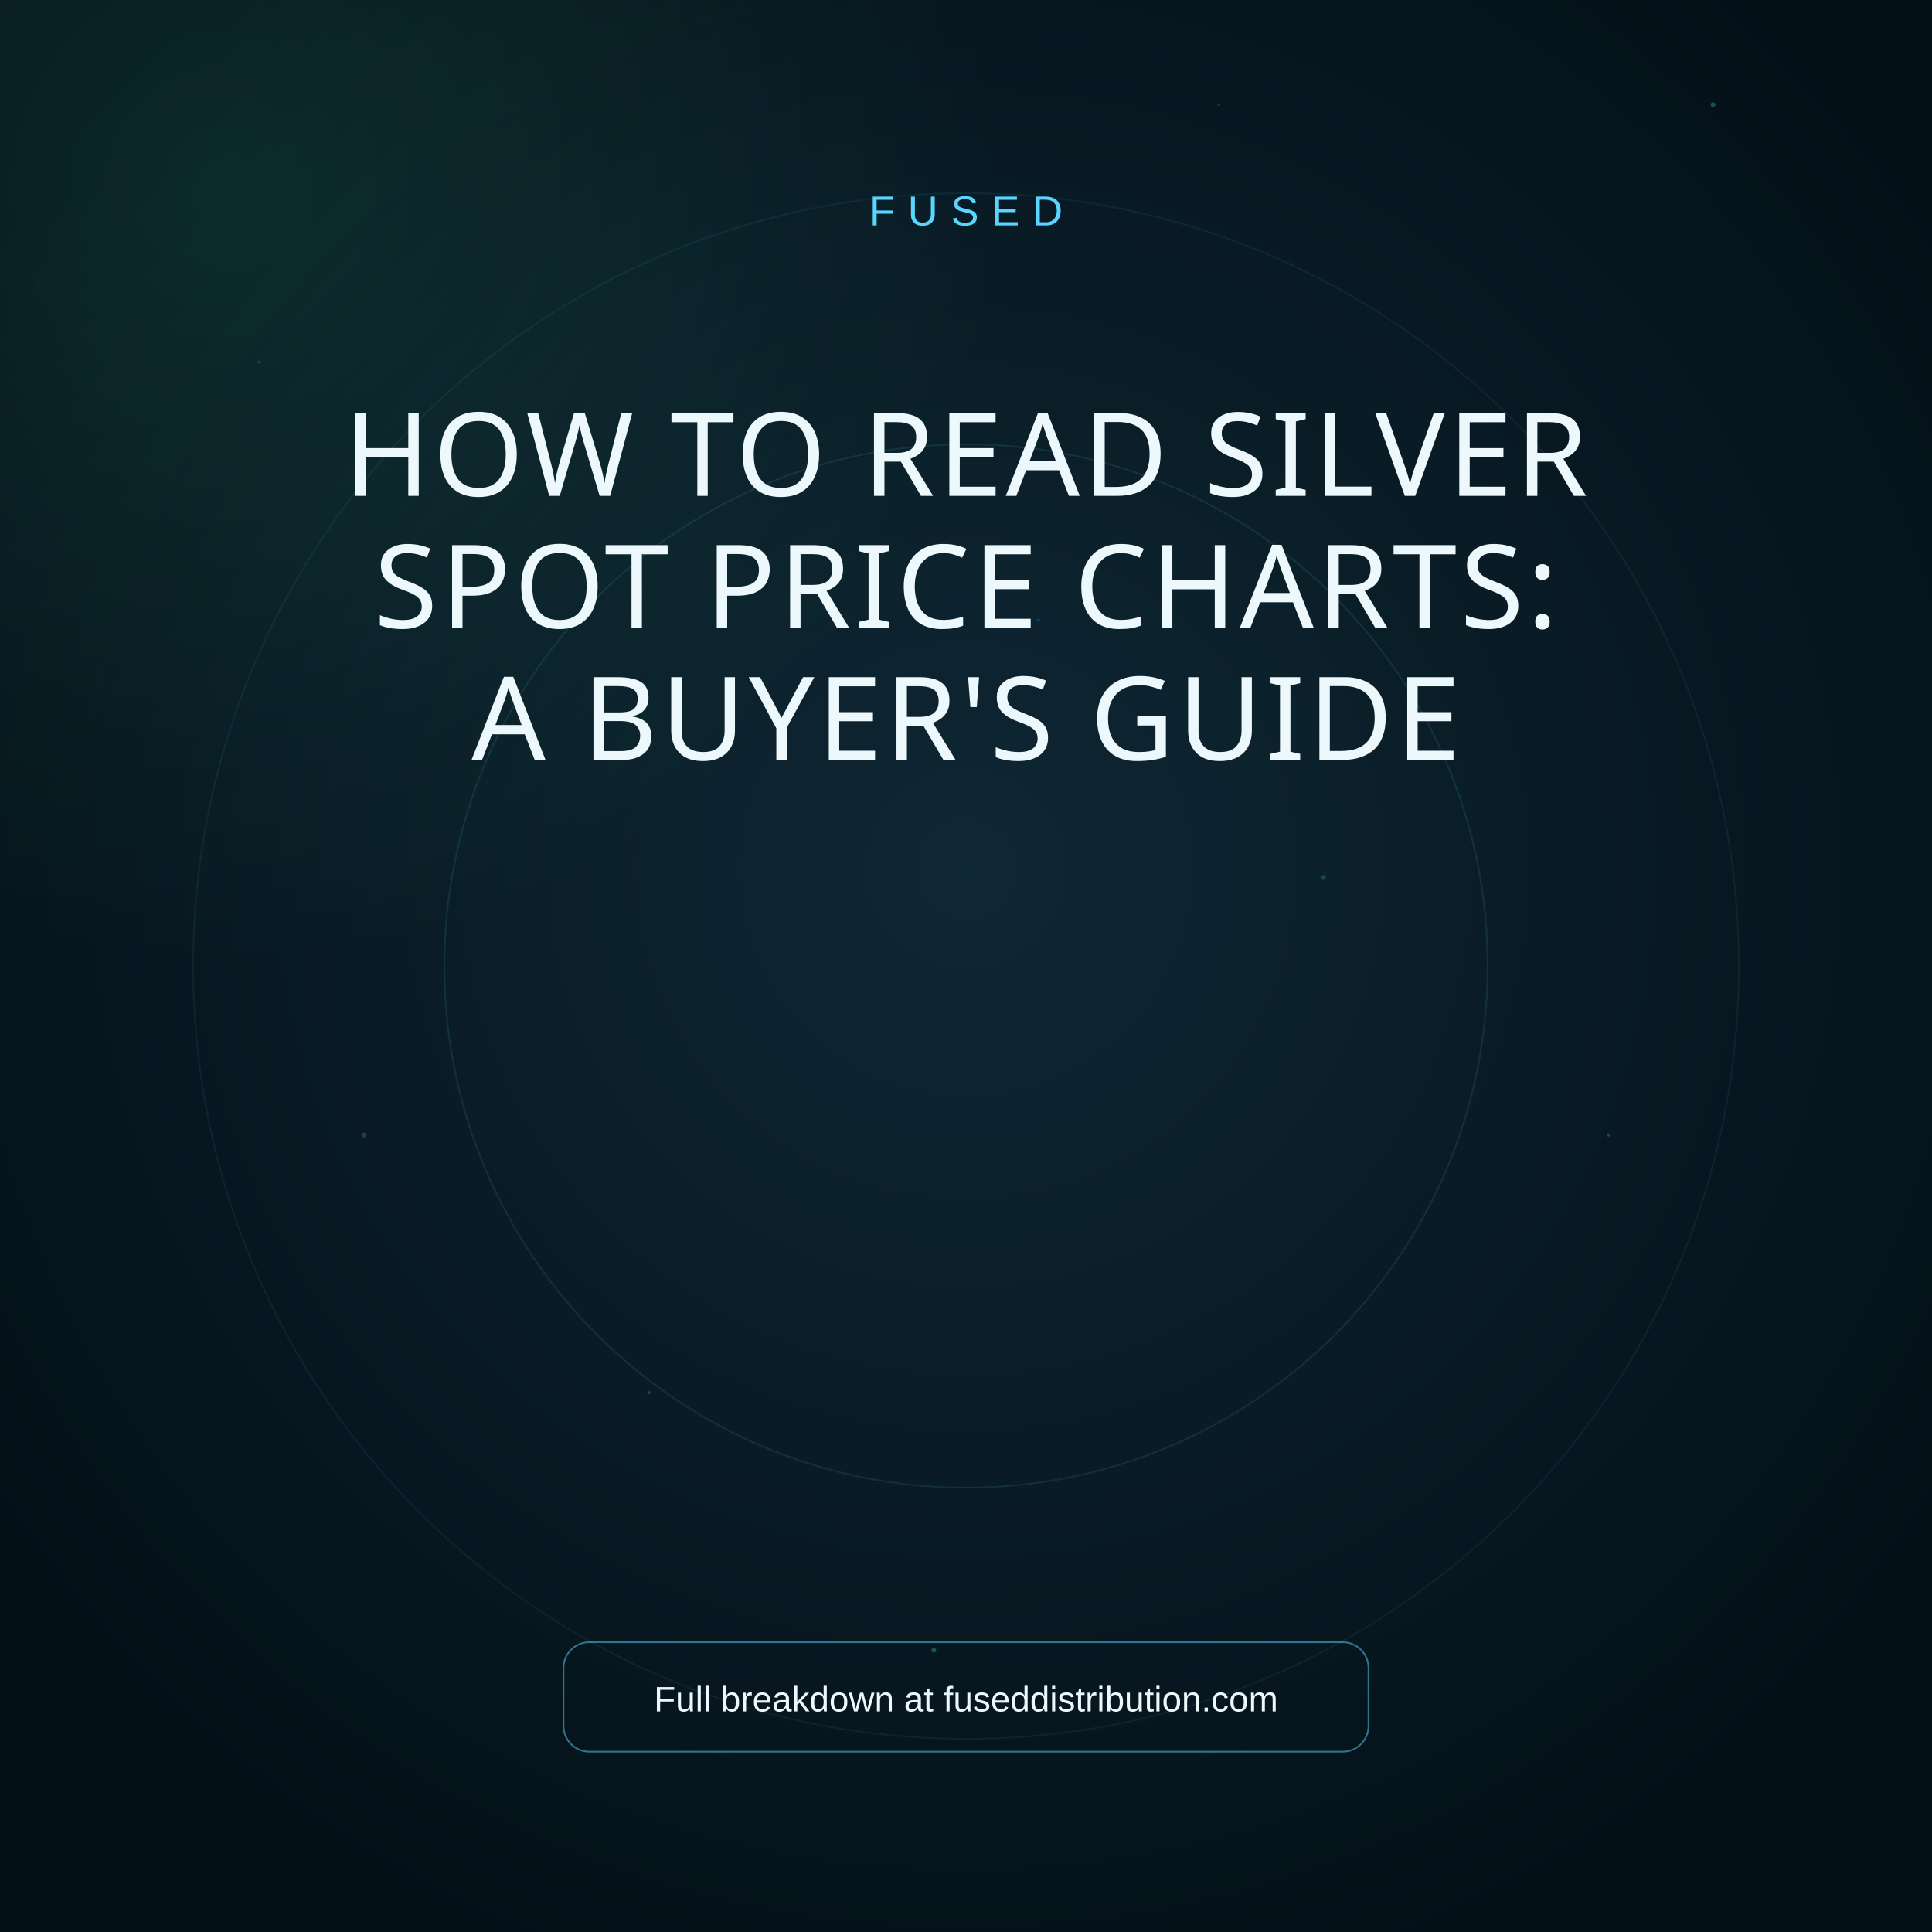
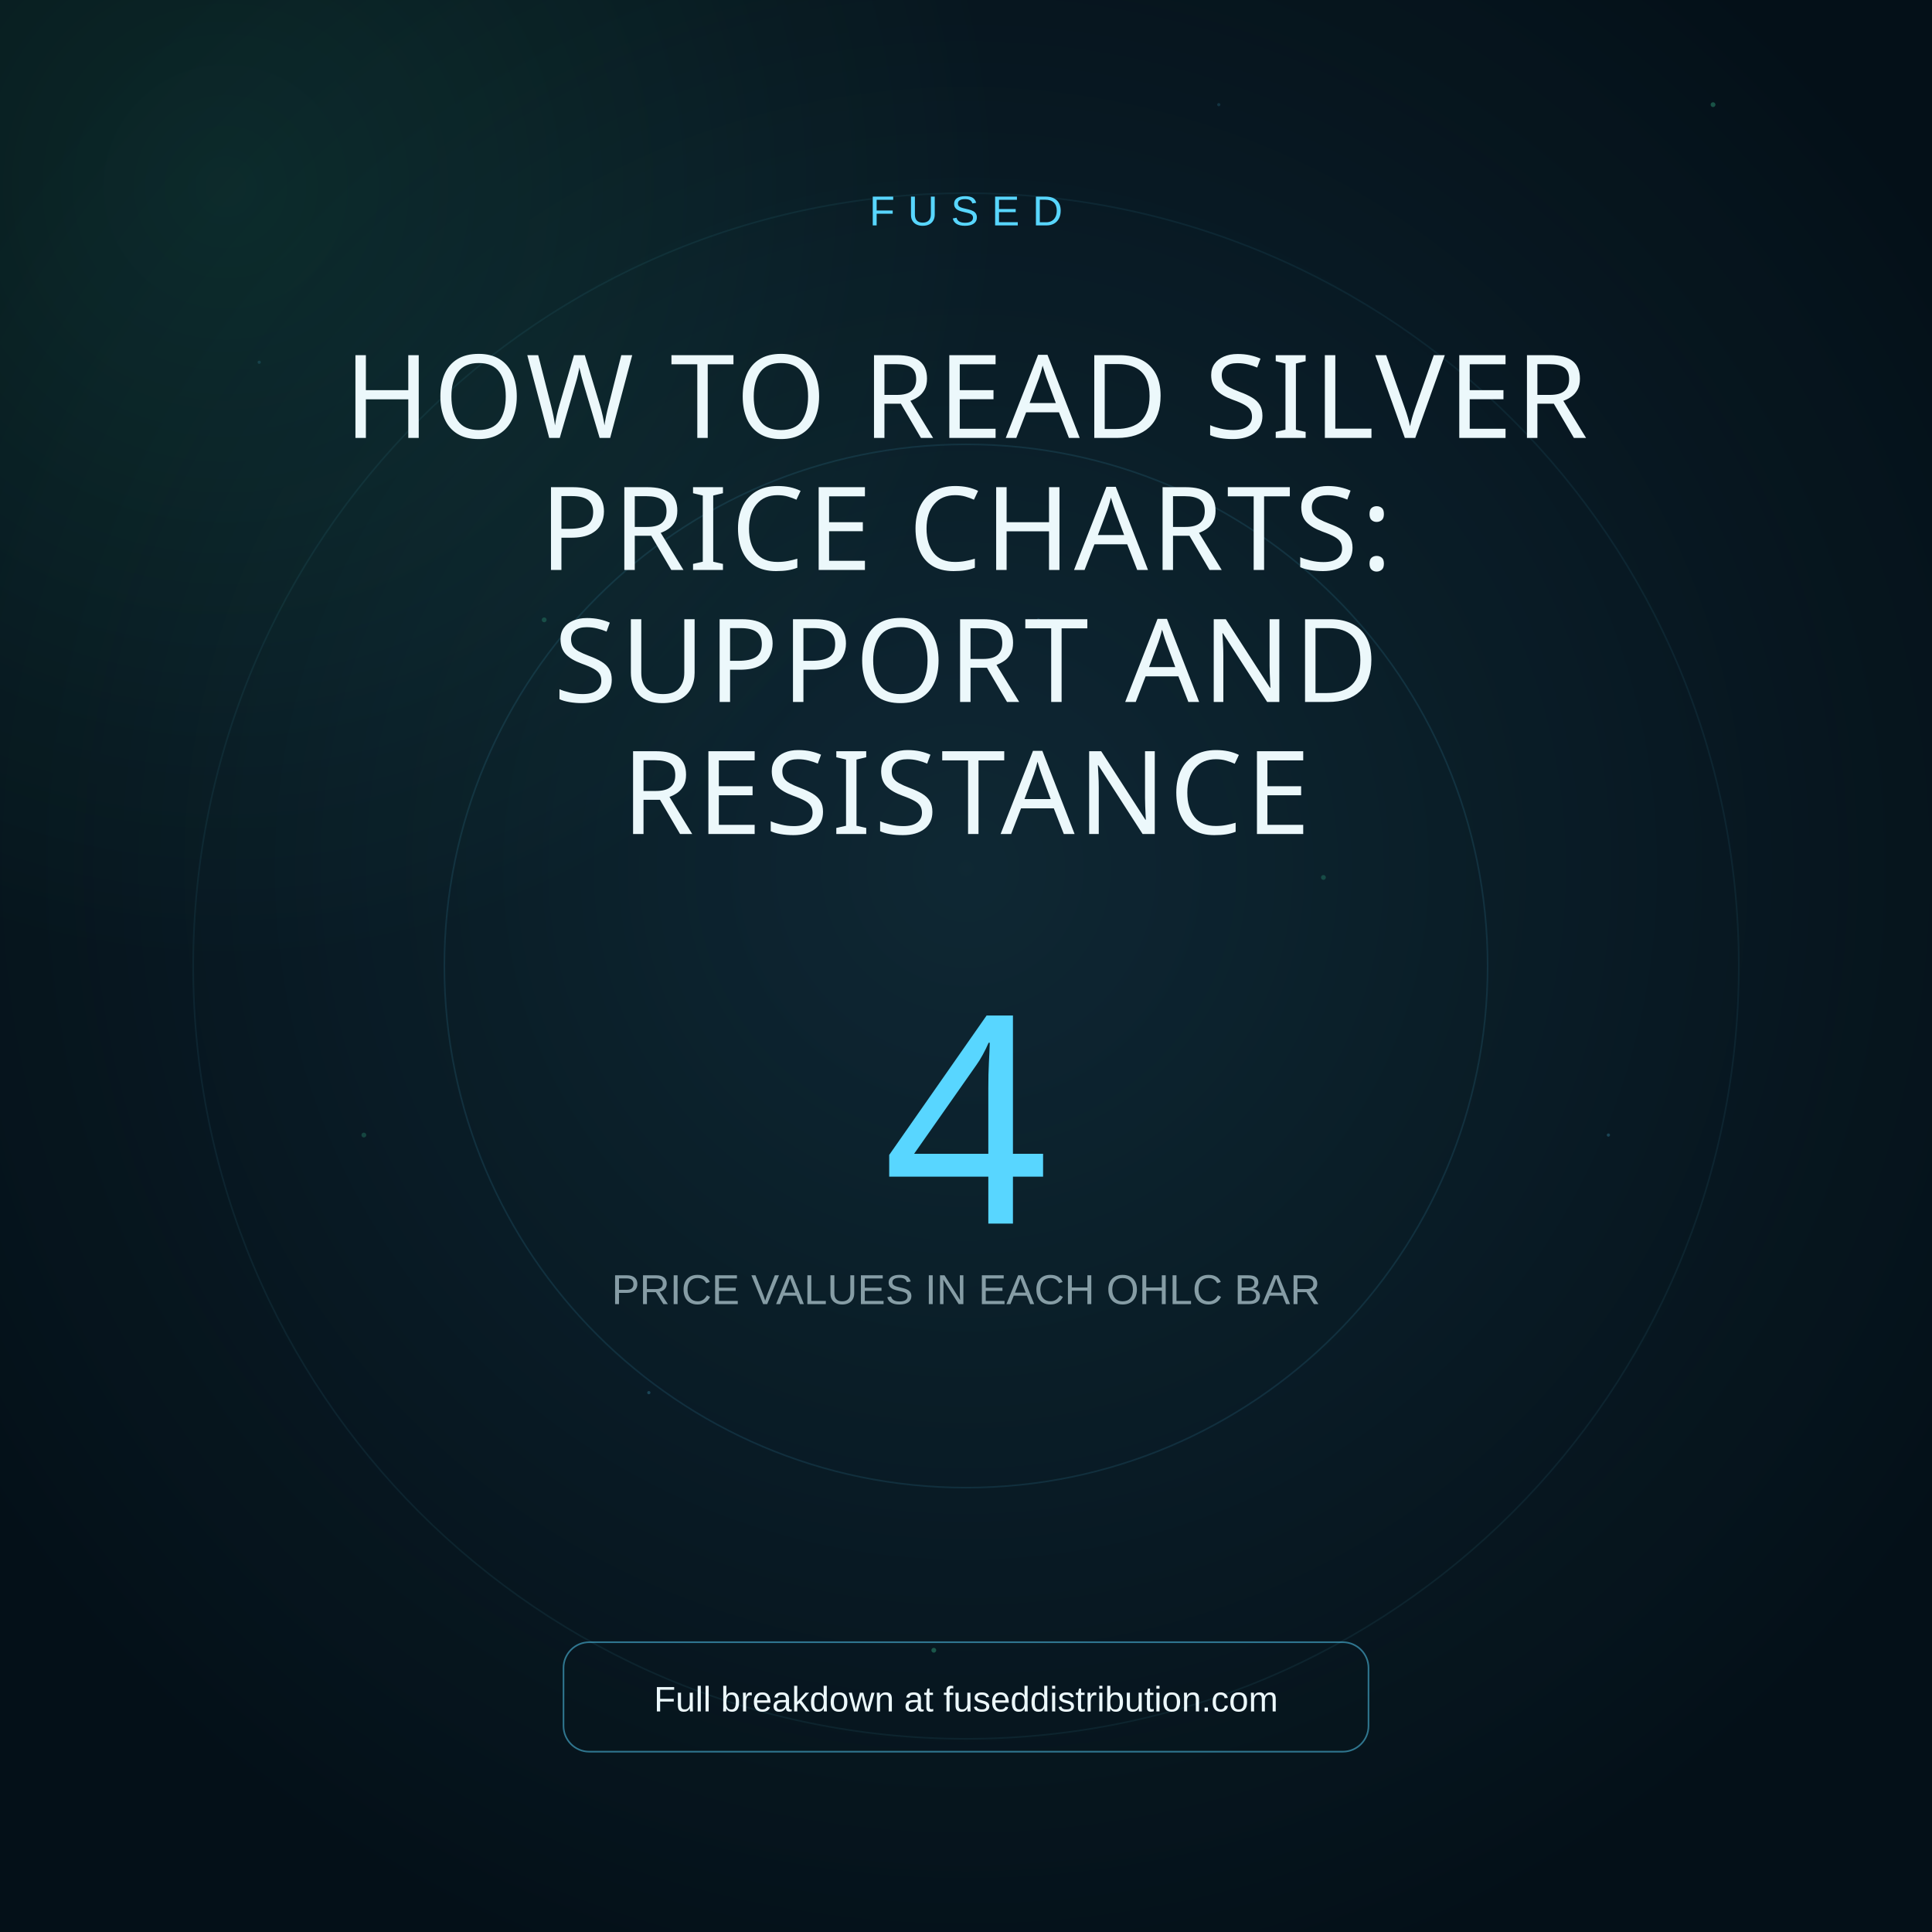
<svg xmlns="http://www.w3.org/2000/svg" width="1200" height="1200" viewBox="0 0 1200 1200">
  <rect width="1200" height="1200" fill="#041018" />
  <radialGradient id="g1" cx="50%" cy="45%" r="60%">
    <stop offset="0%" stop-color="#58d6ff" stop-opacity="0.12" />
    <stop offset="100%" stop-color="#58d6ff" stop-opacity="0" />
  </radialGradient>
  <radialGradient id="g2" cx="12%" cy="10%" r="40%">
    <stop offset="0%" stop-color="#4dffb8" stop-opacity="0.10" />
    <stop offset="100%" stop-color="#4dffb8" stop-opacity="0" />
  </radialGradient>
  <rect width="1200" height="1200" fill="url(#g1)" />
  <rect width="1200" height="1200" fill="url(#g2)" />
  <circle cx="600" cy="600" r="480" fill="none" stroke="#58d6ff" stroke-opacity="0.07" />
  <circle cx="600" cy="600" r="324" fill="none" stroke="#58d6ff" stroke-opacity="0.11" />
  <circle cx="757" cy="65" r="1" fill="#58d6ff" opacity="0.15" />
  <circle cx="338" cy="385" r="1.5" fill="#4dffb8" opacity="0.19" />
  <circle cx="999" cy="705" r="1" fill="#58d6ff" opacity="0.23" />
  <circle cx="580" cy="1025" r="1.5" fill="#4dffb8" opacity="0.27" />
  <circle cx="161" cy="225" r="1" fill="#58d6ff" opacity="0.15" />
  <circle cx="822" cy="545" r="1.5" fill="#4dffb8" opacity="0.19" />
  <circle cx="403" cy="865" r="1" fill="#58d6ff" opacity="0.23" />
  <circle cx="1064" cy="65" r="1.5" fill="#4dffb8" opacity="0.27" />
  <circle cx="645" cy="385" r="1" fill="#58d6ff" opacity="0.15" />
  <circle cx="226" cy="705" r="1.5" fill="#4dffb8" opacity="0.19" />
  <text x="600" y="140" font-family="Arial, sans-serif" font-size="26" fill="#58d6ff" text-anchor="middle" letter-spacing="8">FUSED</text>
-   <text x="600" y="308" font-family="Impact, sans-serif" font-size="72" fill="#ecf8fb" text-anchor="middle" letter-spacing="2">HOW TO READ SILVER</text>
-   <text x="600" y="390" font-family="Impact, sans-serif" font-size="72" fill="#ecf8fb" text-anchor="middle" letter-spacing="2">SPOT PRICE CHARTS:</text>
-   <text x="600" y="472" font-family="Impact, sans-serif" font-size="72" fill="#ecf8fb" text-anchor="middle" letter-spacing="2">A BUYER'S GUIDE</text>
+   <text x="600" y="272" font-family="Impact, sans-serif" font-size="72" fill="#ecf8fb" text-anchor="middle" letter-spacing="2">HOW TO READ SILVER</text>
+   <text x="600" y="354" font-family="Impact, sans-serif" font-size="72" fill="#ecf8fb" text-anchor="middle" letter-spacing="2">PRICE CHARTS:</text>
+   <text x="600" y="436" font-family="Impact, sans-serif" font-size="72" fill="#ecf8fb" text-anchor="middle" letter-spacing="2">SUPPORT AND</text>
+   <text x="600" y="518" font-family="Impact, sans-serif" font-size="72" fill="#ecf8fb" text-anchor="middle" letter-spacing="2">RESISTANCE</text>
+   <text x="600" y="760" font-family="Impact, sans-serif" font-size="180" fill="#58d6ff" text-anchor="middle">4</text>
+   <text x="600" y="810" font-family="Arial, sans-serif" font-size="26" fill="rgba(175,198,207,0.75)" text-anchor="middle">PRICE VALUES IN EACH OHLC BAR</text>
  <rect x="350" y="1020" width="500" height="68" rx="16" fill="none" stroke="#58d6ff" stroke-opacity="0.5" />
  <text x="600" y="1063" font-family="Arial, sans-serif" font-size="22" fill="#ecf8fb" text-anchor="middle">Full breakdown at fuseddistribution.com</text>
</svg>
